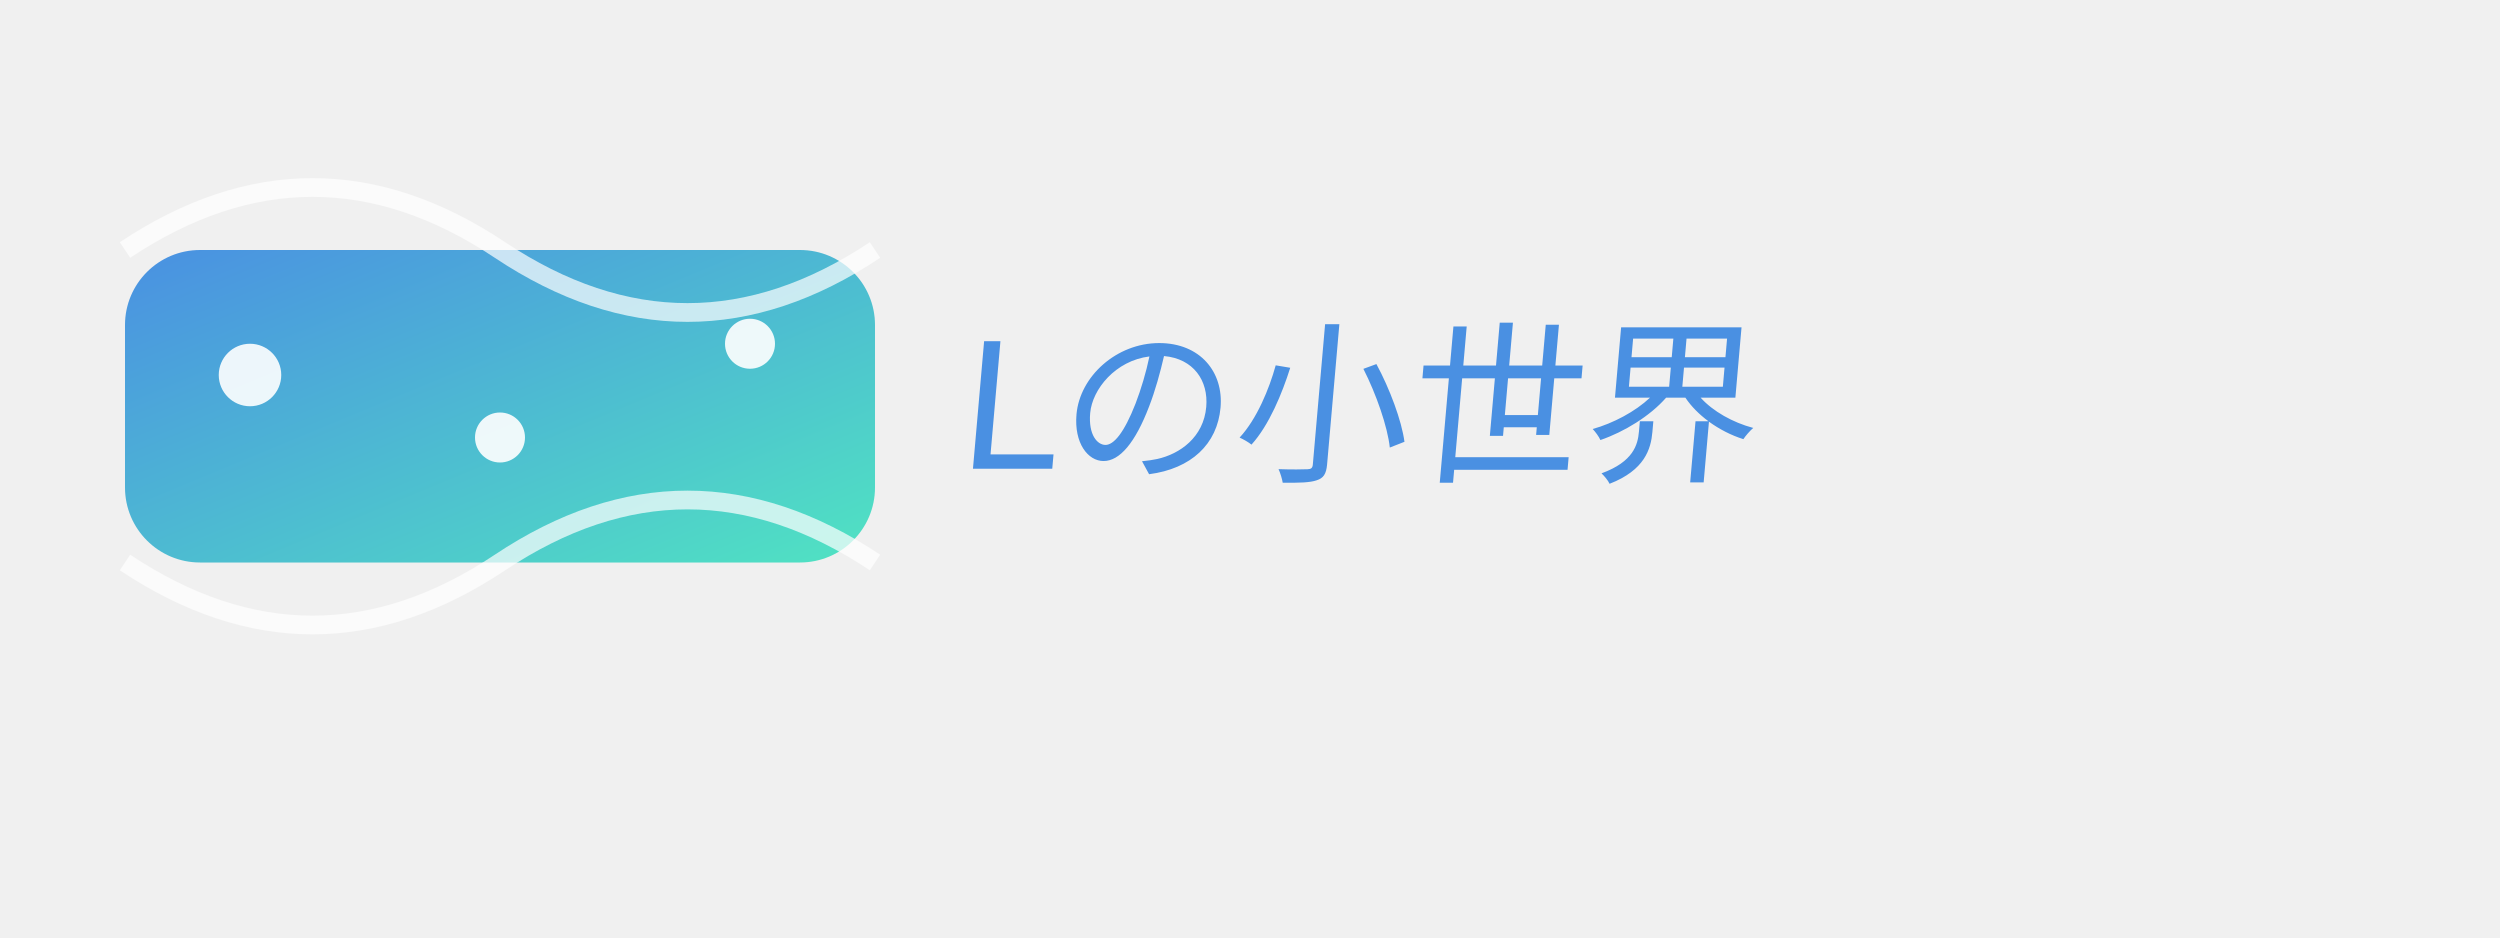
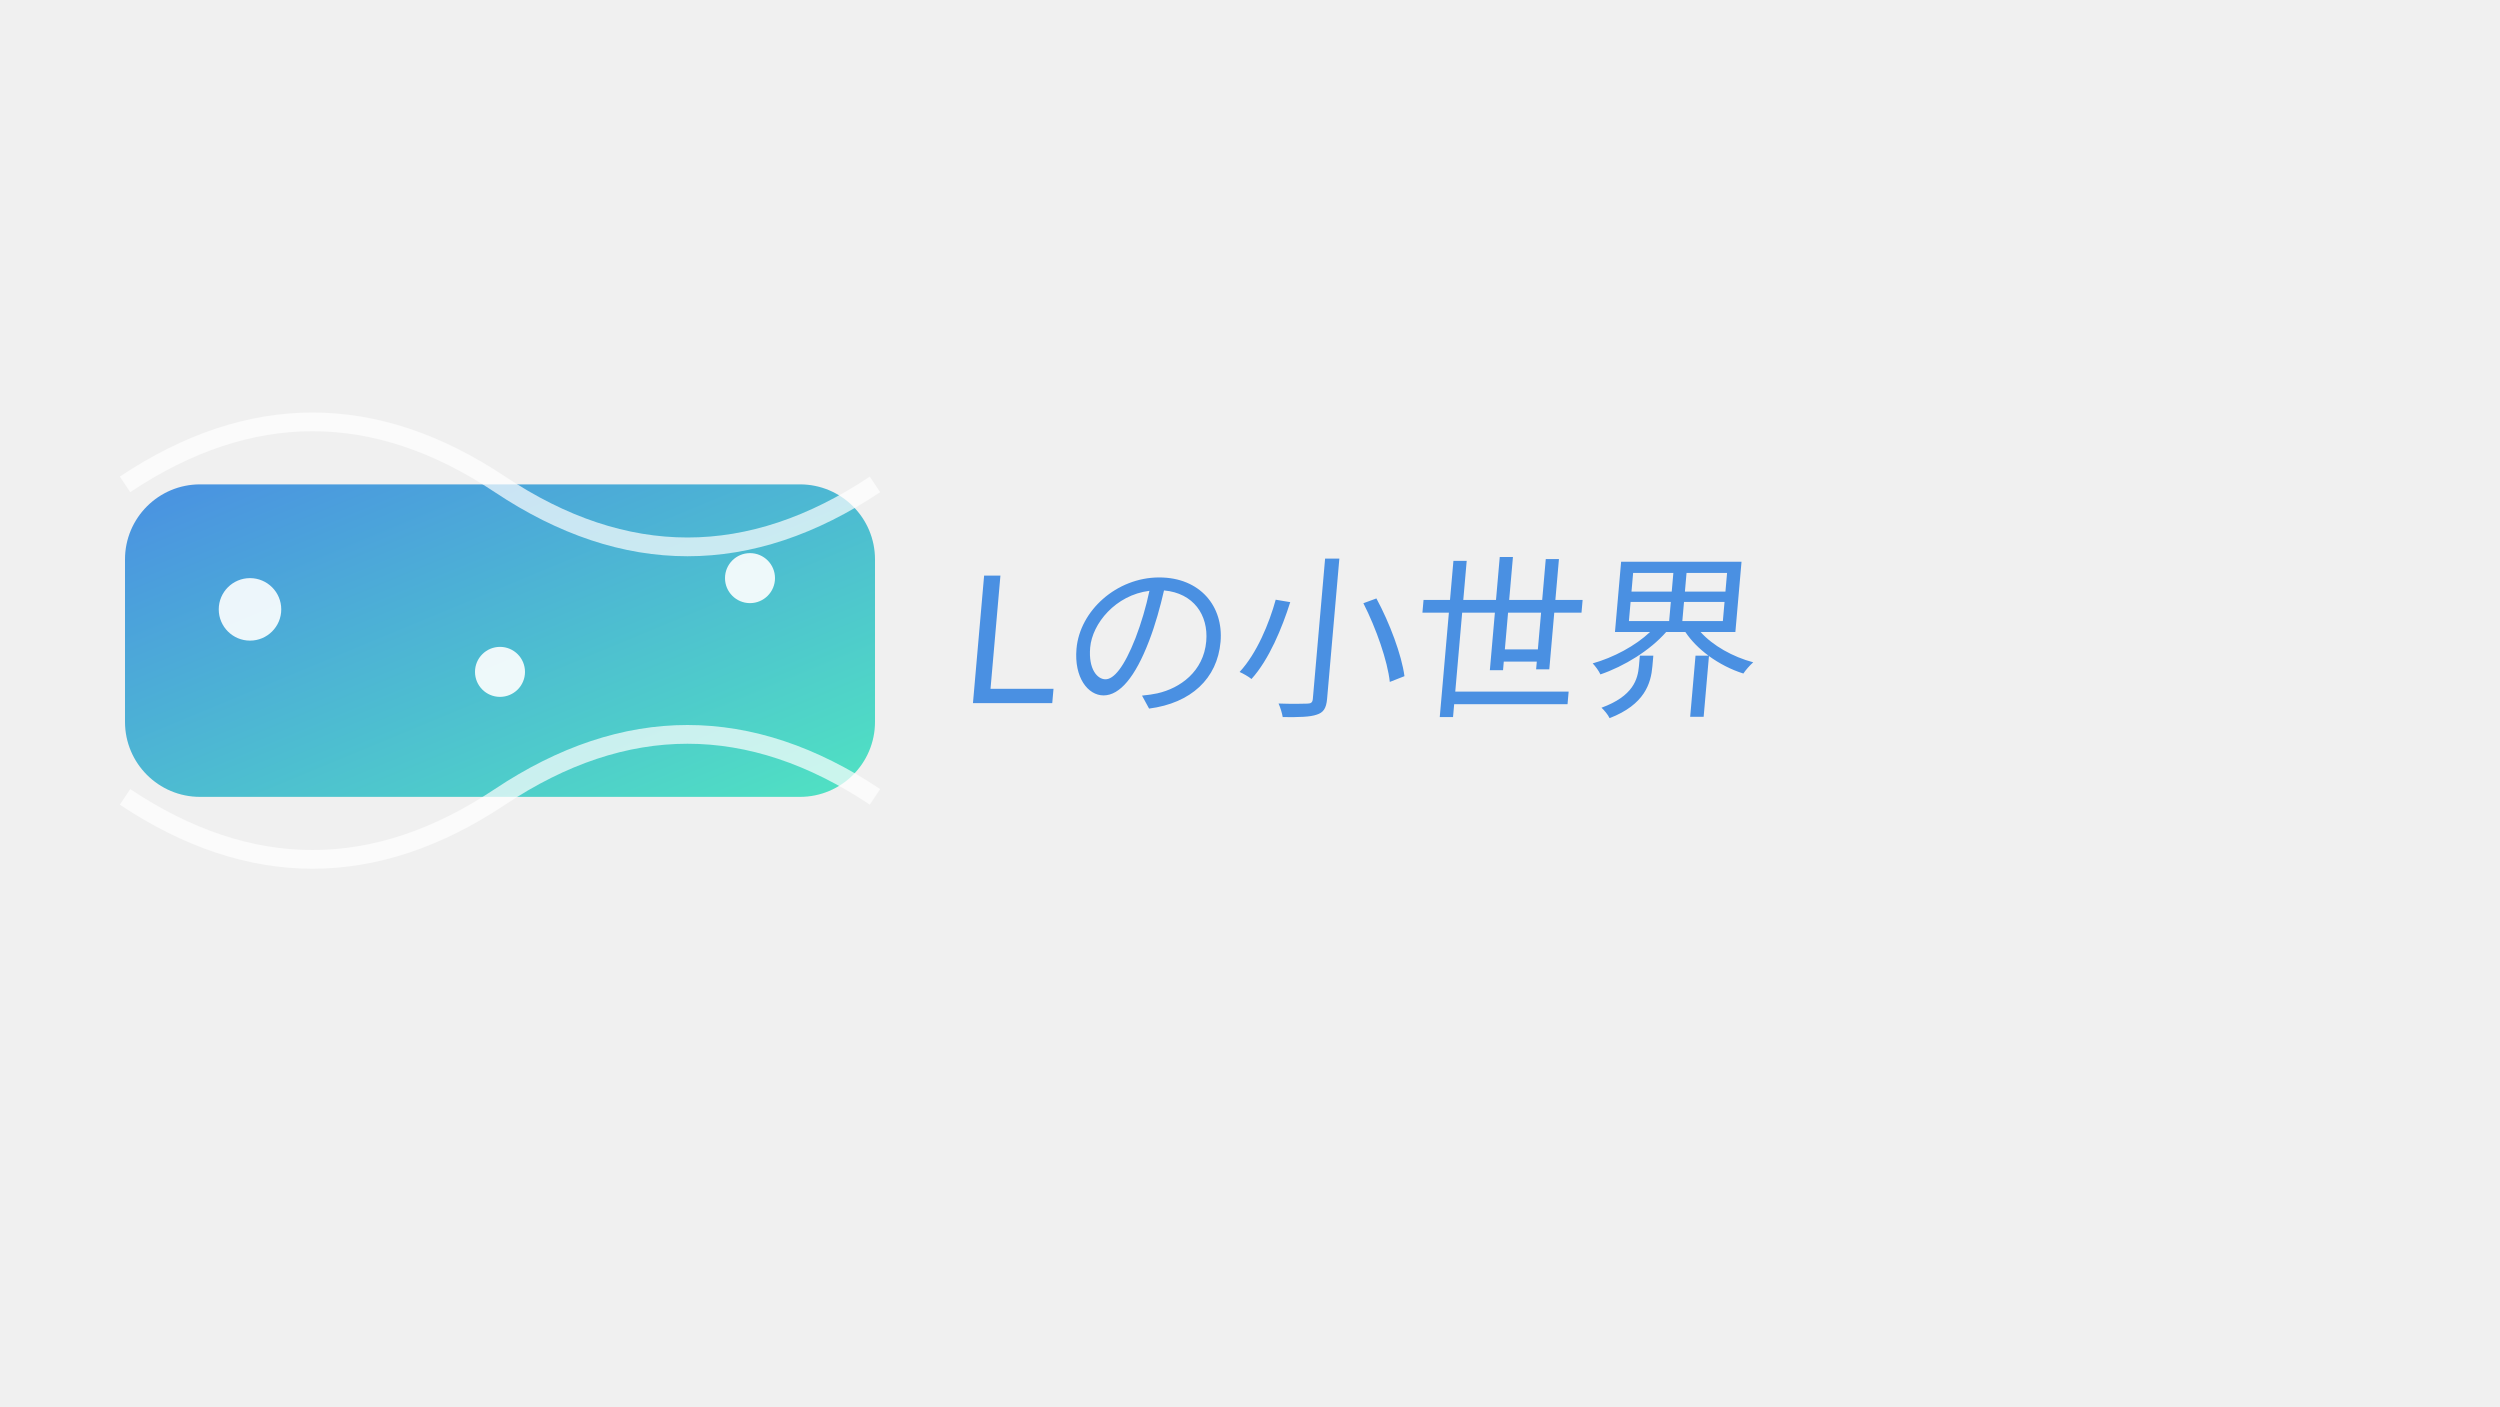
- <svg xmlns="http://www.w3.org/2000/svg" width="400" height="150" viewBox="0 0 400 150">
+ <svg xmlns="http://www.w3.org/2000/svg" width="800" height="450" viewBox="0 0 400 150">
  <defs>
    <linearGradient id="grad" x1="0%" y1="0%" x2="100%" y2="100%">
      <stop offset="0%" stop-color="#4A90E2" />
      <stop offset="100%" stop-color="#50E3C2" />
    </linearGradient>
  </defs>
  <rect x="20" y="40" width="120" height="50" rx="12" fill="url(#grad)" />
  <path d="M20,40 q30,-20 60,0 t60,0" stroke="white" stroke-width="3" fill="none" opacity="0.7" />
  <path d="M20,90 q30,20 60,0 t60,0" stroke="white" stroke-width="3" fill="none" opacity="0.7" />
  <circle cx="40" cy="60" r="5" fill="white" opacity="0.9" />
  <circle cx="80" cy="70" r="4" fill="white" opacity="0.9" />
  <circle cx="120" cy="55" r="4" fill="white" opacity="0.9" />
  <text x="160" y="75" font-family="Helvetica, Arial, sans-serif" font-size="28" font-weight="500" fill="#4A90E2" text-anchor="start" alignment-baseline="middle" transform="skewX(-5)">
    Lの小世界
  </text>
</svg>
